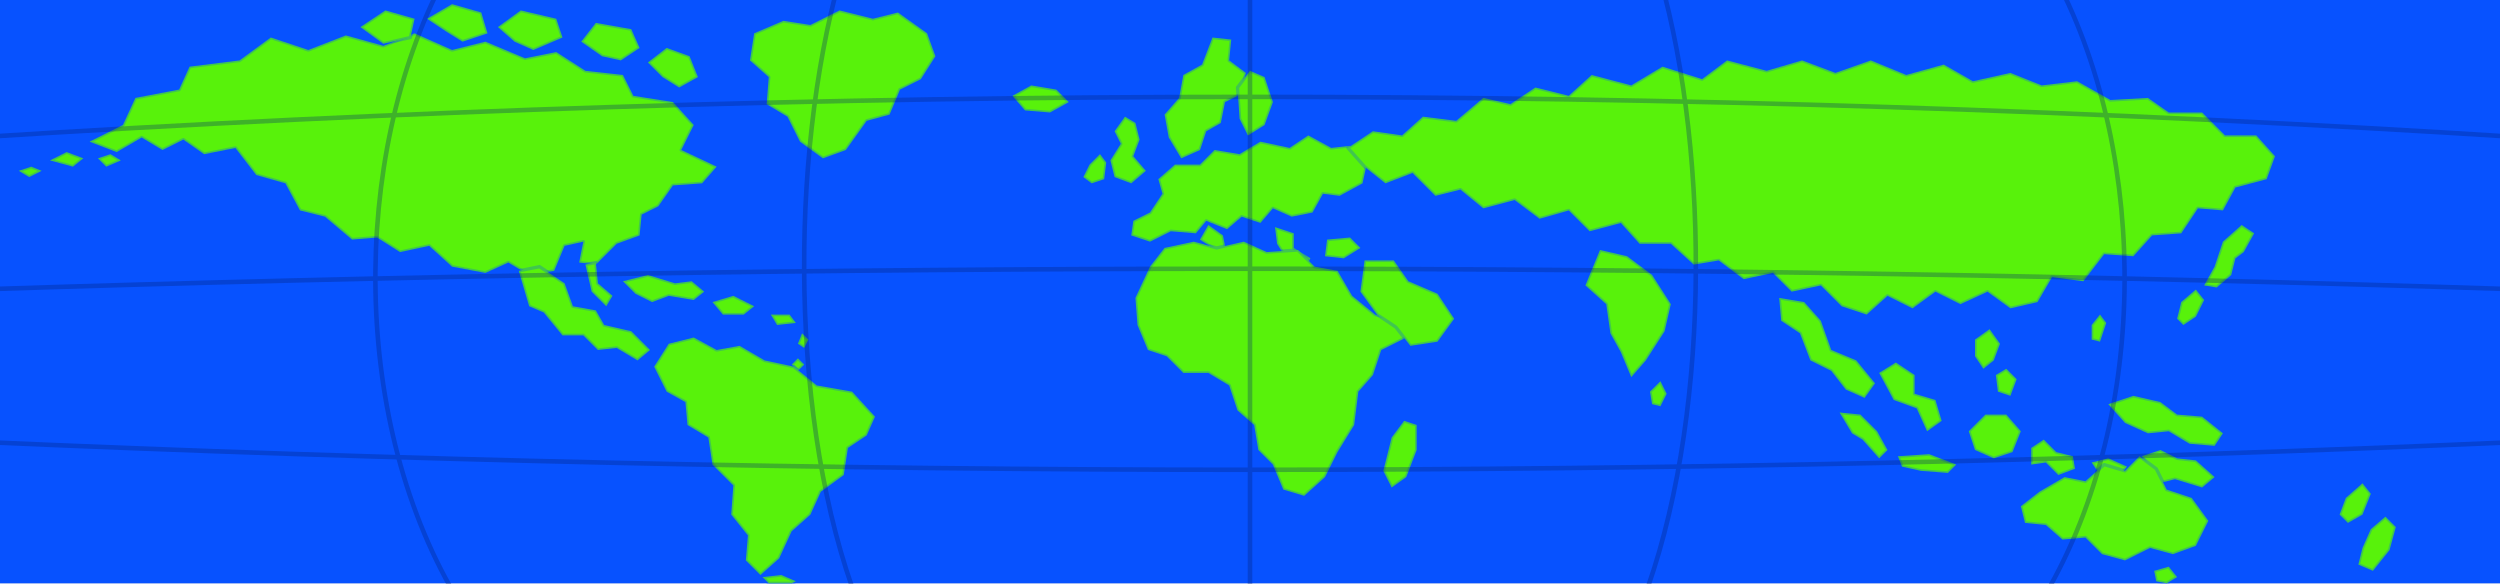
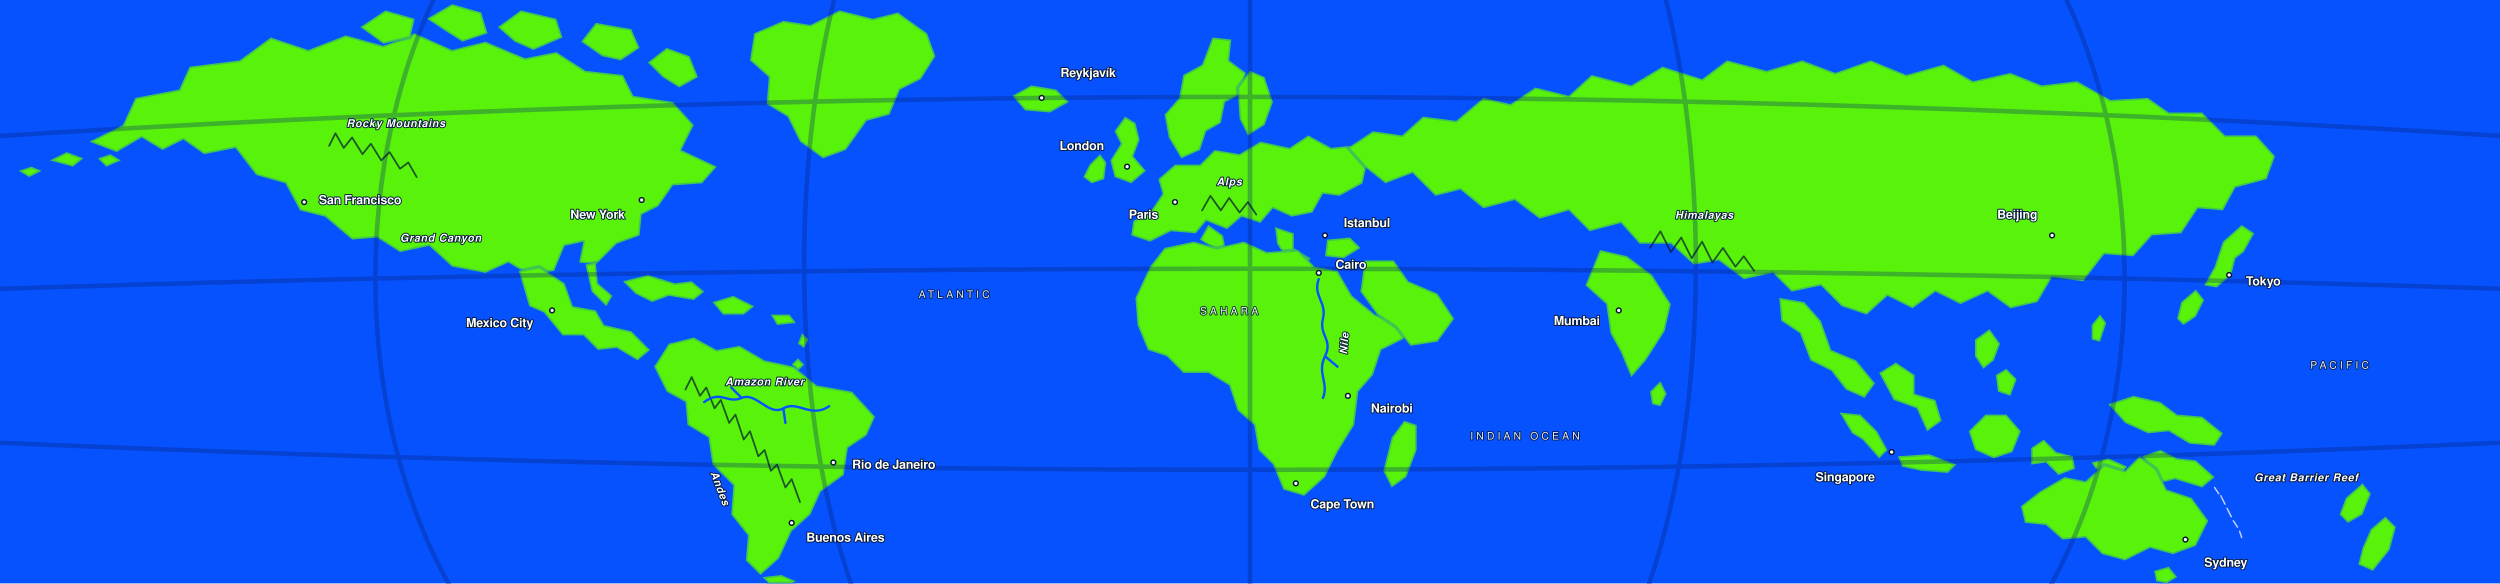
<svg xmlns="http://www.w3.org/2000/svg" viewBox="0 0 1200 280" width="1200" height="280" preserveAspectRatio="xMidYMid meet">
  <rect width="1200" height="280" fill="#0752ff" />
  <g fill="#58f20b" stroke="#0752ff" stroke-opacity=".28" stroke-width="1.6" stroke-linecap="round" stroke-linejoin="round">
    <path d="M43 68 59 60 65 47 86 43 91 32 115 29 130 18 148 24 166 17 184 22 199 16 217 24 233 20 252 28 267 25 281 34 299 36 304 46 323 49 333 60 327 72 344 80 337 88 323 89 316 99 308 103 307 113 296 117 286 127 278 126 280 116 271 118 266 130 254 132 244 126 233 131 217 128 206 118 192 121 181 114 169 115 156 104 144 101 137 88 123 84 113 71 98 74 88 67 78 72 68 66 56 73Z" />
    <path d="M249 130 259 128 271 136 275 147 286 149 290 156 303 159 312 168 306 173 296 167 287 168 280 161 270 161 261 150 254 147Z" />
    <path d="M281 127 286 126 287 136 294 142 291 147 284 140Z" />
    <path d="M24 77 32 73 40 76 35 80Z M47 76 53 74 58 77 51 80Z M9 82 15 80 20 82 14 85Z" />
    <path d="M173 13 185 5 199 9 197 18 184 21Z M205 9 217 2 231 6 234 16 222 20 214 15Z M239 13 250 5 267 9 270 18 256 24 247 20Z M279 20 286 11 303 14 307 23 298 29 289 27Z M311 30 320 23 331 27 335 37 326 42 318 37Z" />
    <path d="M362 16 376 10 389 12 403 5 419 9 431 6 445 16 449 27 442 38 432 43 427 55 416 58 406 72 395 76 384 68 378 56 368 50 369 37 360 29Z" />
    <path d="M299 135 311 132 324 136 332 135 338 140 333 144 321 142 313 145 305 141Z M342 145 352 142 362 147 357 151 347 151Z M370 151 379 151 382 155 373 156Z" />
    <path d="M385 160 388 163 386 167 383 165Z M383 172 386 175 383 178 380 175Z M378 182 381 185 378 188 375 185Z" />
    <path d="M314 176 321 165 333 162 344 168 355 166 367 173 381 176 392 185 409 188 420 200 416 209 407 215 405 228 394 236 389 247 380 255 374 268 365 276 358 269 359 257 351 247 352 233 342 223 340 210 330 204 329 193 320 188Z" />
    <path d="M366 277 375 276 382 279 380 280H369Z" />
    <path d="M486 46 495 41 507 43 513 49 504 54 492 53Z M533 77 538 69 535 63 540 56 545 59 547 67 544 75 550 82 543 88 535 85Z M523 79 528 74 531 78 530 86 524 88 520 85Z" />
    <path d="M561 66 559 55 566 47 568 36 577 31 582 18 591 19 590 29 598 35 596 45 588 49 586 59 579 63 576 72 567 76Z" />
    <path d="M594 42 600 34 607 37 611 49 607 60 599 65 595 57Z" />
    <path d="M552 102 558 93 556 86 564 79 576 79 583 72 595 74 605 68 619 71 628 65 639 71 648 70 656 79 654 88 643 94 635 93 630 102 620 104 611 100 605 107 596 104 589 110 579 106 574 112 562 111 552 116 543 113 544 106Z" />
    <path d="M580 108 587 113 589 123 597 126 593 132 586 127 582 119 576 115Z M612 109 621 112 621 119 629 124 626 130 618 125 613 117Z M637 115 648 114 653 119 645 124 636 123Z" />
    <path d="M552 128 559 119 573 116 584 119 597 116 608 121 623 120 631 128 642 130 649 142 660 151 673 154 680 150 675 162 663 168 659 180 652 188 650 204 642 217 636 229 626 238 616 235 611 223 604 216 602 204 594 197 590 185 580 179 568 179 560 171 551 168 546 156 545 143Z" />
    <path d="M668 210 674 202 680 204 680 216 675 229 668 234 664 226Z" />
    <path d="M647 71 659 63 673 65 683 56 699 58 712 47 725 50 737 42 753 46 764 36 783 41 798 32 817 38 829 29 848 34 865 29 881 35 898 29 915 36 933 31 947 39 965 35 980 41 997 39 1013 48 1031 47 1041 54 1057 54 1068 65 1083 65 1092 75 1088 86 1073 90 1067 101 1055 100 1047 112 1033 113 1024 123 1010 122 1000 135 985 133 978 145 965 148 954 140 941 146 929 140 918 148 906 142 896 151 884 147 874 137 860 140 851 131 837 134 825 125 813 127 802 117 787 117 778 107 763 111 753 101 739 105 727 96 712 100 701 91 689 94 678 83 665 88 655 80Z" />
    <path d="M655 125 669 125 676 135 690 141 698 153 690 164 677 166 670 157 661 151 653 140Z" />
    <path d="M768 120 781 123 793 132 802 146 799 159 790 173 783 181 778 169 773 160 771 146 761 137Z" />
    <path d="M854 143 866 145 874 154 879 168 891 173 900 184 895 191 886 187 879 178 869 173 864 160 855 154Z" />
    <path d="M902 179 910 174 919 180 919 189 929 192 932 202 925 207 920 196 909 192Z M948 163 955 158 960 165 957 173 952 177 948 171Z M958 180 963 177 968 182 965 190 959 188Z" />
    <path d="M1067 116 1076 108 1082 112 1077 121 1073 124 1071 132 1064 138 1058 137 1063 128Z M1047 145 1054 139 1058 144 1054 152 1048 156 1045 153Z M1004 156 1008 151 1011 155 1008 164 1004 163Z M792 188 797 183 800 189 797 195 793 194Z" />
    <path d="M883 198 893 199 901 207 906 216 902 220 894 211 889 208Z M911 219 926 218 939 223 935 227 922 226 913 224Z M945 207 953 199 963 199 970 207 966 217 957 220 948 216Z M975 215 981 211 987 217 995 219 996 225 988 228 982 222 975 223Z" />
    <path d="M1004 222 1012 220 1021 224 1017 229 1008 228Z M1028 219 1037 216 1045 220 1054 221 1063 229 1057 234 1044 230 1036 232Z" />
    <path d="M1012 194 1024 190 1037 193 1045 199 1057 200 1067 208 1063 214 1051 213 1041 207 1031 208 1020 203Z" />
    <path d="M979 236 991 229 1001 231 1010 223 1020 226 1027 219 1035 225 1040 235 1052 239 1060 250 1054 262 1043 266 1032 263 1020 269 1009 266 1001 258 990 259 982 252 972 251 970 243Z" />
    <path d="M1034 274 1041 272 1045 277 1040 280 1035 279Z M1126 239 1134 232 1138 237 1134 247 1127 251 1123 247Z M1138 254 1145 248 1150 253 1147 264 1139 274 1132 271 1134 263Z" />
  </g>
  <g fill="none" stroke="#001b70" stroke-width="2.2" opacity=".3">
    <path d="M213-10C168 76 168 204 221 290M403-10C379 76 379 204 412 290M600-10V290M797-10C821 76 821 204 788 290M987-10C1032 76 1032 204 979 290" />
    <path d="M-12 66Q600 27 1212 66M-12 139Q600 119 1212 139M-12 212Q600 239 1212 212" />
  </g>
+   <g fill="none" stroke="#001432" stroke-width=".85" stroke-linecap="round" stroke-linejoin="round" opacity=".7">
+     <path d="M158 70l3-6 4 7 4-5 5 8 4-5 5 8 4-4 5 8 4-3 4 7" />
+     <path d="M329 187l3-6 4 9 3-4 4 10 3-4 4 11 3-4 4 12 3-4 4 12 3-3 3 10 3-3 4 11 3-4 4 11" />
+     <path d="M577 101l4-7 5 7 4-6 5 7 4-5 4 6" />
+     <path d="M792 119l5-8 5 10 5-7 5 10 5-8 5 10 5-7 6 9 4-5 5 7" />
+   </g>
+   <g fill="none" stroke="#0752ff" stroke-width="1.15" stroke-linecap="round" stroke-linejoin="round">
+     <path d="M338 193c8-6 11 1 18-2s13 9 20 5 13 5 22-1m-42-4-5-5m25 10 1 7" />
+     <path d="M633 134c-3 8 4 11 2 19s5 10 1 18 2 13-1 20m1-20 6 5" />
+   </g>
+   <g fill="none" stroke="#fff" stroke-width=".7" stroke-linecap="round" opacity=".75">
+     <path d="M1063 234l2 3m1 1 2 4m1 2 2 4m1 2 2 3m1 2 1 3" />
+   </g>
+   <g font-family="Helvetica Neue,Helvetica,Arial,sans-serif" fill="#fff" stroke="#001432" stroke-width=".85" stroke-linejoin="round" paint-order="stroke fill">
+     <g font-size="5.2" font-weight="600" font-style="italic" letter-spacing=".3">
+       <text x="190" y="61" text-anchor="middle">Rocky Mountains</text>
+       <text x="192" y="116">Grand Canyon</text>
+       <text x="367" y="185" text-anchor="middle">Amazon River</text>
+       <text x="344" y="235" transform="rotate(69 344 235)" text-anchor="middle">Andes</text>
+       <text x="590" y="89" text-anchor="middle">Alps</text>
+       <text x="647" y="165" transform="rotate(-86 647 165)" text-anchor="middle">Nile</text>
+       <text x="818" y="105" text-anchor="middle">Himalayas</text>
+       <text x="1082" y="231">Great Barrier Reef</text>
+     </g>
+     <g font-size="5" font-weight="500" letter-spacing="1.5" opacity=".88">
+       <text x="590" y="151" text-anchor="middle">SAHARA</text>
+       <text x="458" y="143" text-anchor="middle">ATLANTIC</text>
+       <text x="732" y="211" text-anchor="middle">INDIAN OCEAN</text>
+       <text x="1123" y="177" text-anchor="middle">PACIFIC</text>
+     </g>
+     <g font-size="6" font-weight="600" letter-spacing="-.1">
+       <text x="153" y="98">San Francisco</text>
+       <text x="300" y="105" text-anchor="end">New York</text>
+       <text x="256" y="157" text-anchor="end">Mexico City</text>
+       <text x="409" y="225">Rio de Janeiro</text>
+       <text x="387" y="260">Buenos Aires</text>
+       <text x="509" y="37">Reykjavík</text>
+       <text x="530" y="72" text-anchor="end">London</text>
+       <text x="556" y="105" text-anchor="end">Paris</text>
+       <text x="645" y="109">Istanbul</text>
+       <text x="641" y="129">Cairo</text>
+       <text x="658" y="198">Nairobi</text>
+       <text x="629" y="244">Cape Town</text>
+       <text x="768" y="156" text-anchor="end">Mumbai</text>
+       <text x="978" y="105" text-anchor="end">Beijing</text>
+       <text x="1078" y="137">Tokyo</text>
+       <text x="900" y="231" text-anchor="end">Singapore</text>
+       <text x="1058" y="272">Sydney</text>
+     </g>
+   </g>
+   <g fill="#fff" stroke="#001432" stroke-width=".7">
+     <circle cx="146" cy="97" r="1.15" />
+     <circle cx="308" cy="96" r="1.15" />
+     <circle cx="265" cy="149" r="1.15" />
+     <circle cx="400" cy="222" r="1.15" />
+     <circle cx="380" cy="251" r="1.15" />
+     <circle cx="500" cy="47" r="1.15" />
+     <circle cx="541" cy="80" r="1.15" />
+     <circle cx="564" cy="97" r="1.15" />
+     <circle cx="636" cy="113" r="1.15" />
+     <circle cx="633" cy="131" r="1.15" />
+     <circle cx="647" cy="190" r="1.15" />
+     <circle cx="622" cy="232" r="1.15" />
+     <circle cx="777" cy="149" r="1.15" />
+     <circle cx="985" cy="113" r="1.15" />
+     <circle cx="1070" cy="132" r="1.15" />
+     <circle cx="908" cy="217" r="1.15" />
+     <circle cx="1049" cy="259" r="1.15" />
+   </g>
</svg>
